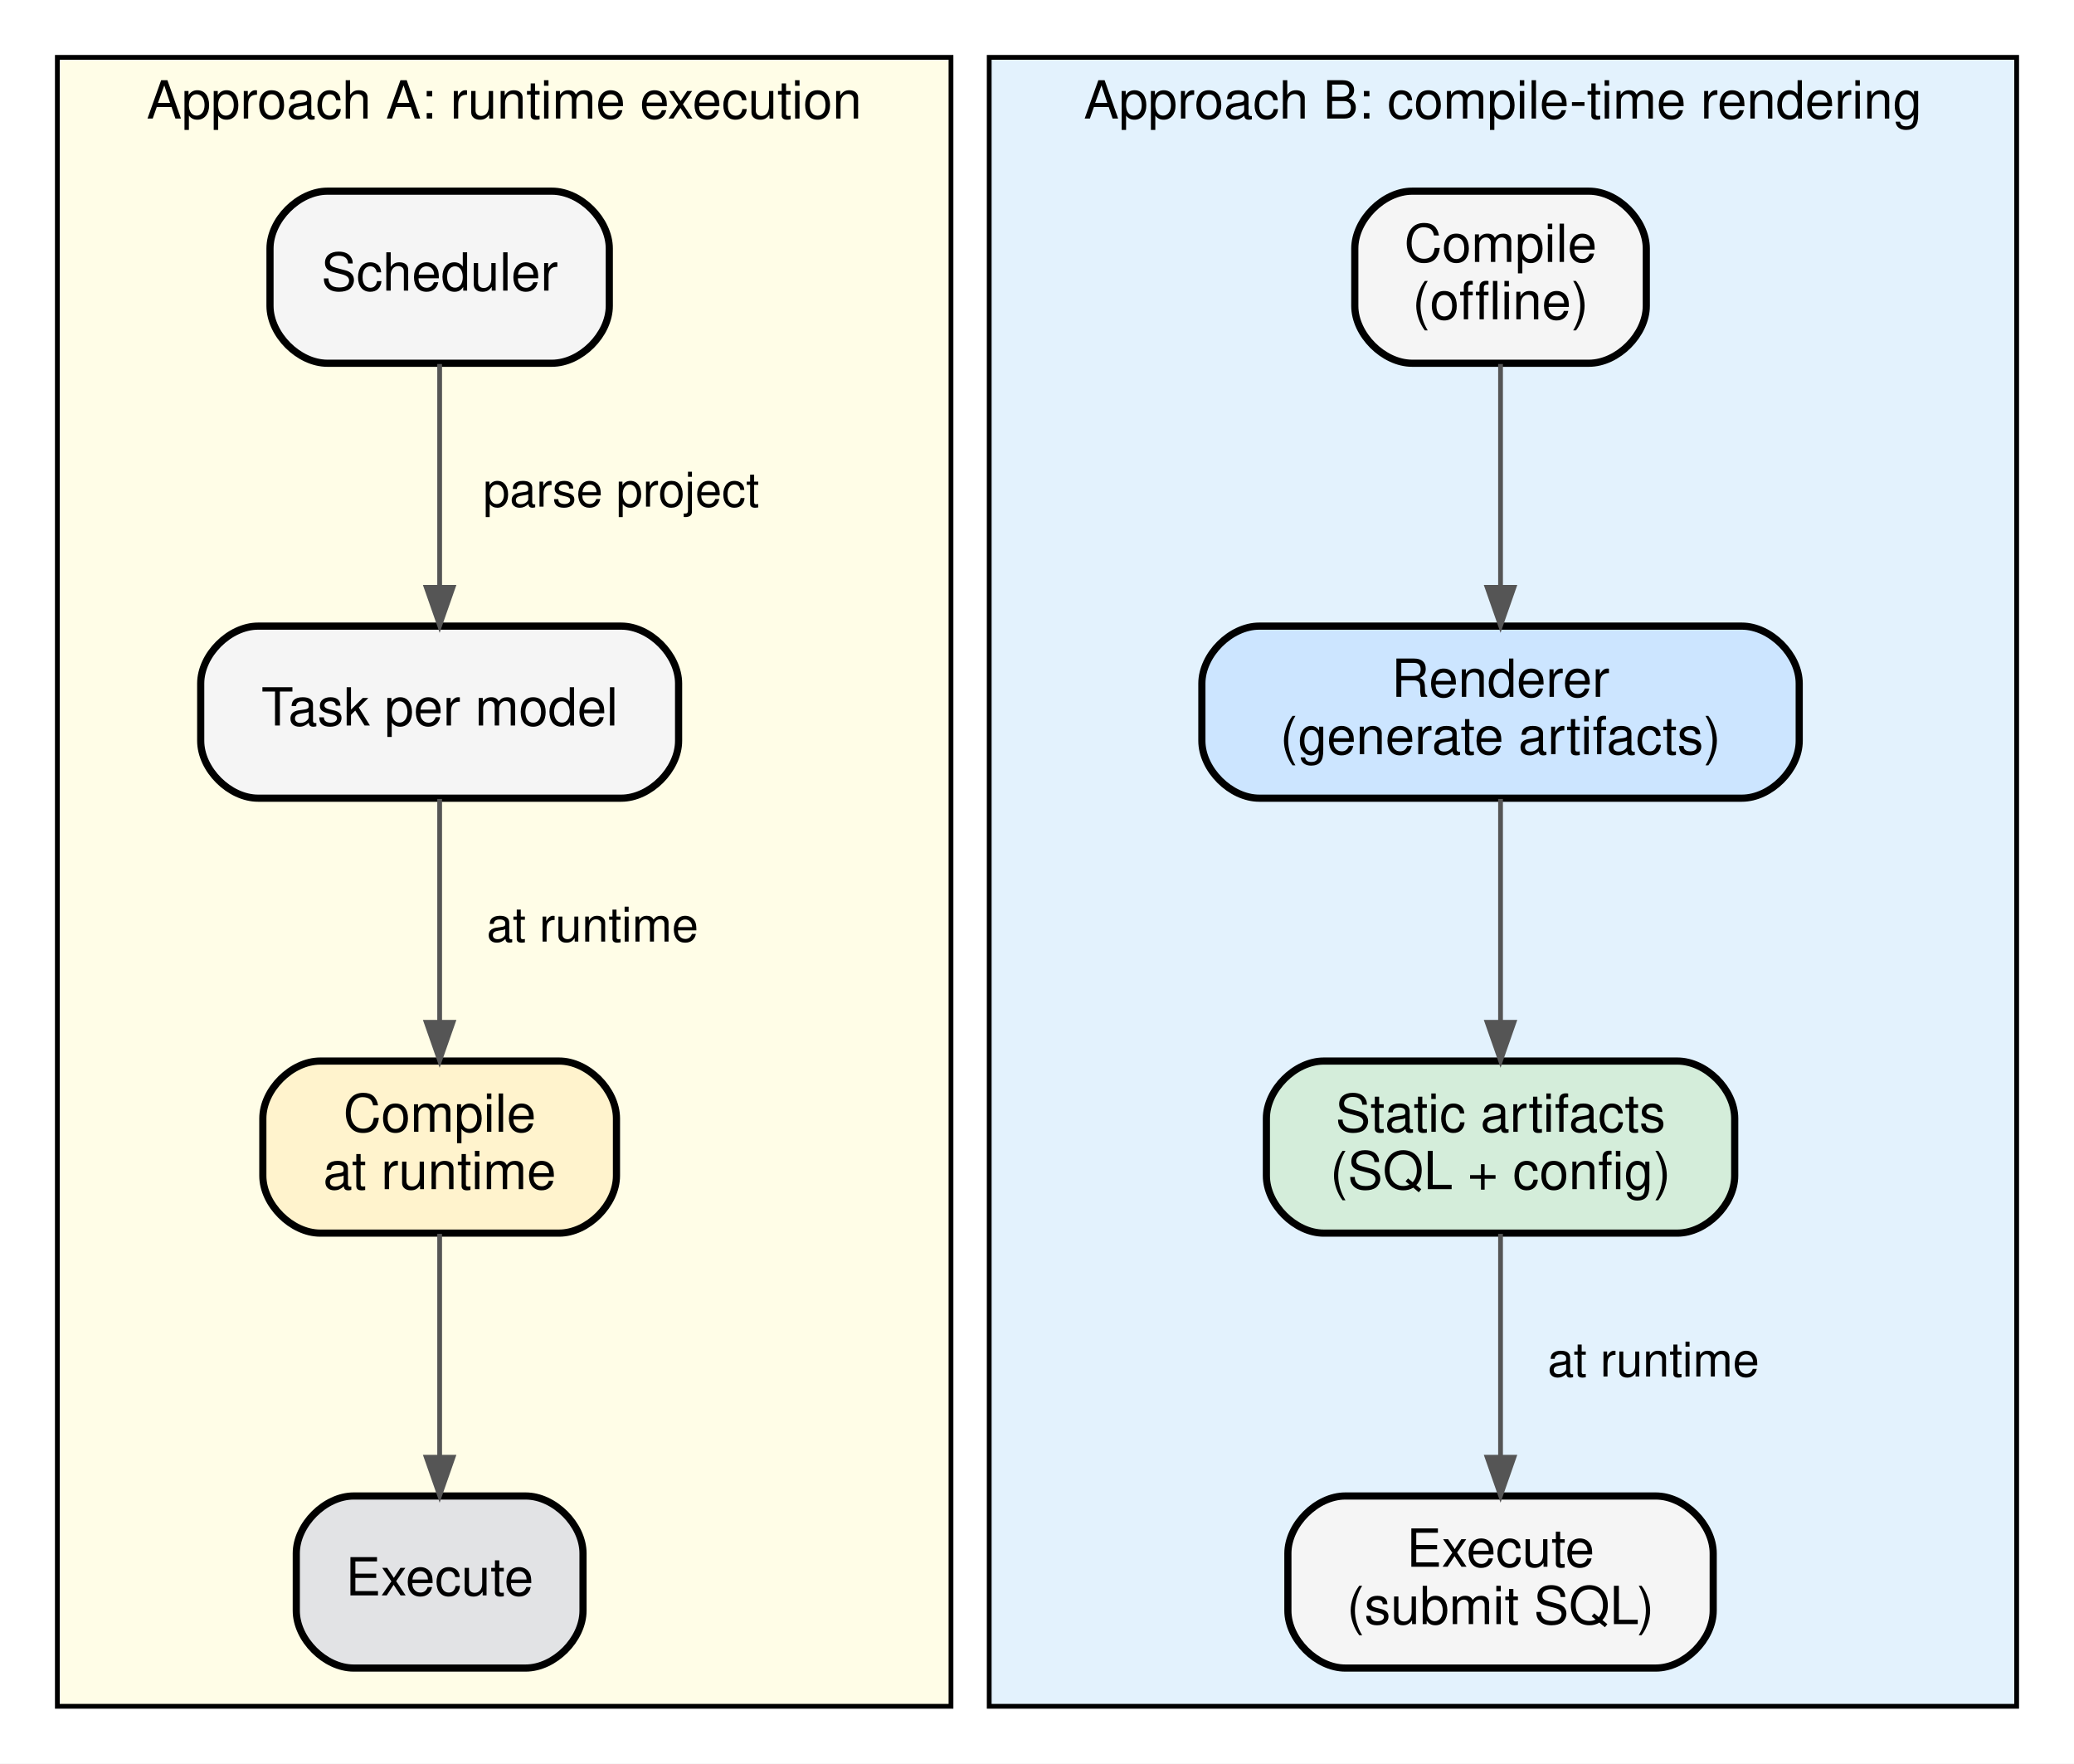
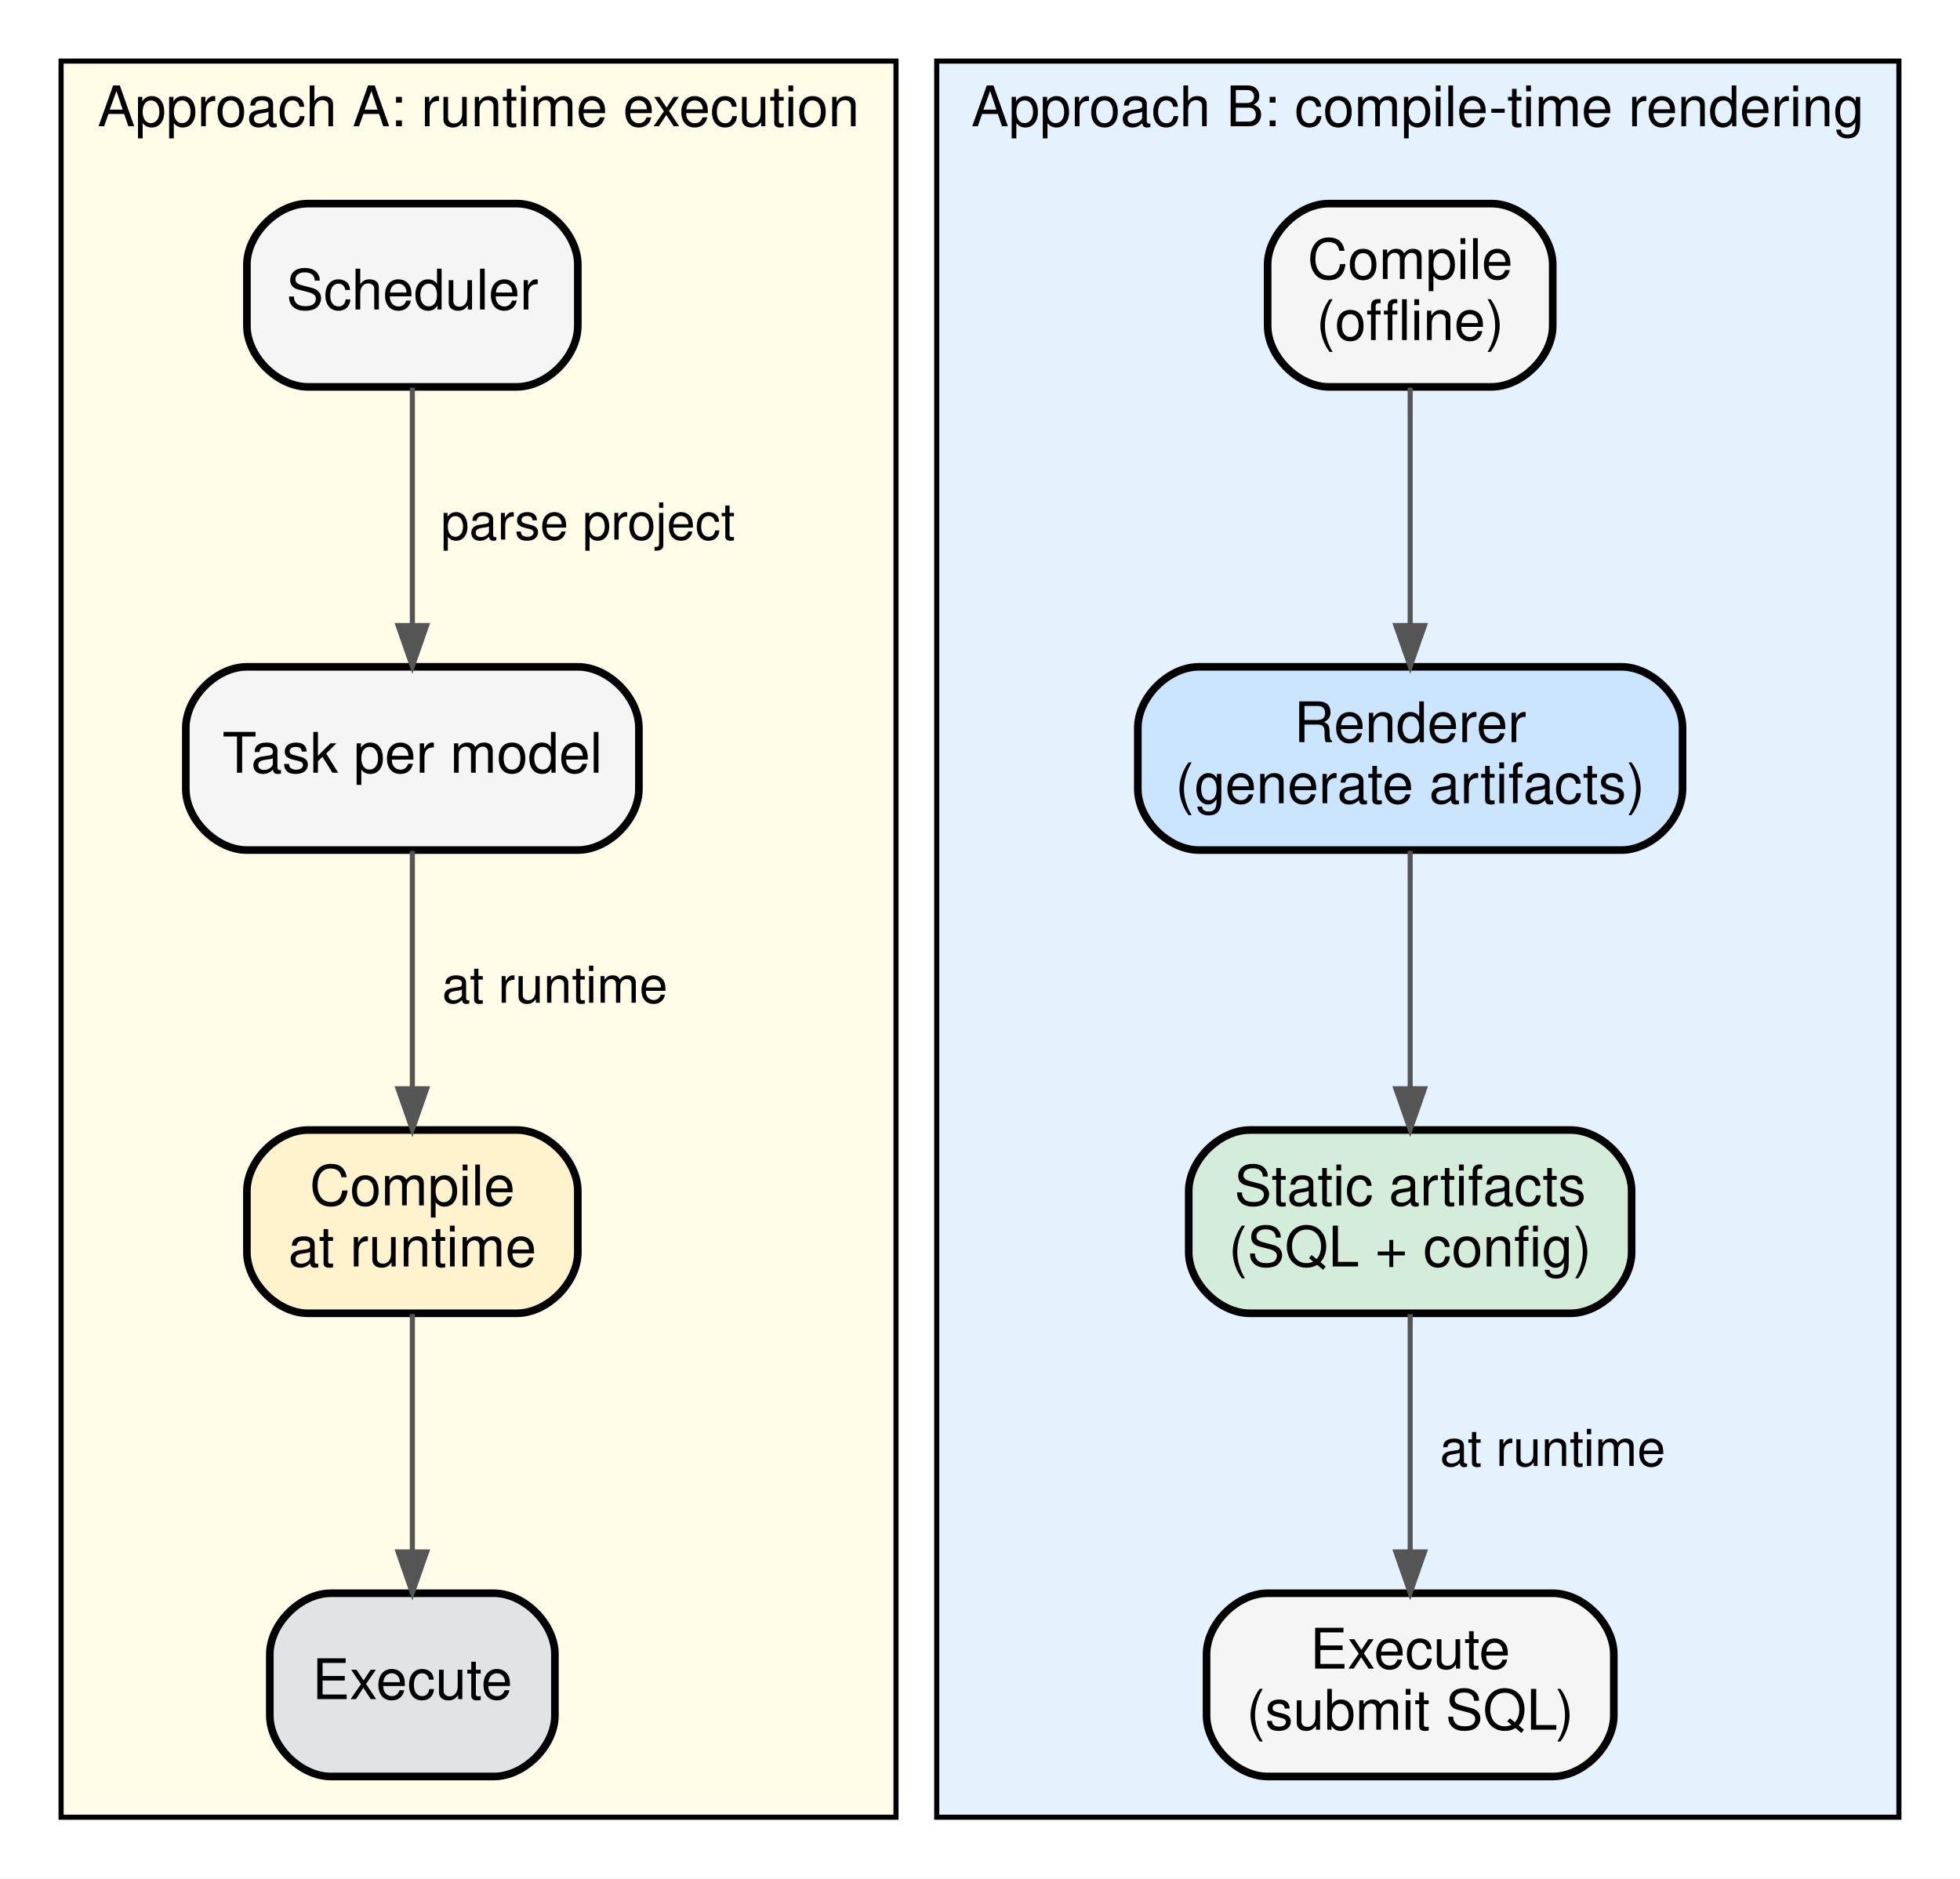
- <svg xmlns="http://www.w3.org/2000/svg" width="434pt" height="369pt" viewBox="0.00 0.00 434.00 369.00">
+ <svg xmlns="http://www.w3.org/2000/svg" width="385pt" height="369pt" viewBox="0.00 0.00 385.00 369.00">
  <g id="graph0" class="graph" transform="scale(1 1) rotate(0) translate(4 365)">
-     <polygon fill="white" stroke="transparent" points="-4,4 -4,-365 430,-365 430,4 -4,4" />
+     <polygon fill="white" stroke="transparent" points="-4,4 -4,-365 381,-365 381,4 -4,4" />
    <g id="clust1" class="cluster">
-       <polygon fill="#fffde7" stroke="black" points="8,-8 8,-353 195,-353 195,-8 8,-8" />
-       <text text-anchor="middle" x="101.5" y="-340.2" font-family="Helvetica,sans-Serif" font-size="11.00">Approach A: runtime execution</text>
+       <polygon fill="#fffde7" stroke="black" points="8,-8 8,-353 172,-353 172,-8 8,-8" />
+       <text text-anchor="middle" x="90" y="-340.2" font-family="Helvetica,sans-Serif" font-size="11.00">Approach A: runtime execution</text>
    </g>
    <g id="clust2" class="cluster">
-       <polygon fill="#e3f2fd" stroke="black" points="203,-8 203,-353 418,-353 418,-8 203,-8" />
-       <text text-anchor="middle" x="310.5" y="-340.2" font-family="Helvetica,sans-Serif" font-size="11.00">Approach B: compile-time rendering</text>
+       <polygon fill="#e3f2fd" stroke="black" points="180,-8 180,-353 369,-353 369,-8 180,-8" />
+       <text text-anchor="middle" x="274.5" y="-340.2" font-family="Helvetica,sans-Serif" font-size="11.00">Approach B: compile-time rendering</text>
    </g>
    <g id="node1" class="node">
-       <path fill="#f5f5f5" stroke="black" stroke-width="1.5" d="M111.5,-325C111.5,-325 64.5,-325 64.5,-325 58.5,-325 52.5,-319 52.5,-313 52.5,-313 52.5,-301 52.5,-301 52.5,-295 58.5,-289 64.5,-289 64.5,-289 111.5,-289 111.5,-289 117.5,-289 123.5,-295 123.5,-301 123.5,-301 123.5,-313 123.5,-313 123.5,-319 117.5,-325 111.5,-325" />
-       <text text-anchor="middle" x="88" y="-304.2" font-family="Helvetica,sans-Serif" font-size="11.00">Scheduler</text>
+       <path fill="#f5f5f5" stroke="black" stroke-width="1.5" d="M97.5,-325C97.5,-325 56.5,-325 56.5,-325 50.5,-325 44.5,-319 44.5,-313 44.5,-313 44.5,-301 44.5,-301 44.5,-295 50.5,-289 56.5,-289 56.5,-289 97.5,-289 97.5,-289 103.5,-289 109.5,-295 109.5,-301 109.5,-301 109.5,-313 109.5,-313 109.5,-319 103.5,-325 97.5,-325" />
+       <text text-anchor="middle" x="77" y="-304.2" font-family="Helvetica,sans-Serif" font-size="11.00">Scheduler</text>
    </g>
    <g id="node2" class="node">
-       <path fill="#f5f5f5" stroke="black" stroke-width="1.5" d="M126,-234C126,-234 50,-234 50,-234 44,-234 38,-228 38,-222 38,-222 38,-210 38,-210 38,-204 44,-198 50,-198 50,-198 126,-198 126,-198 132,-198 138,-204 138,-210 138,-210 138,-222 138,-222 138,-228 132,-234 126,-234" />
-       <text text-anchor="middle" x="88" y="-213.2" font-family="Helvetica,sans-Serif" font-size="11.00">Task per model</text>
+       <path fill="#f5f5f5" stroke="black" stroke-width="1.5" d="M109.5,-234C109.5,-234 44.5,-234 44.5,-234 38.5,-234 32.5,-228 32.5,-222 32.5,-222 32.5,-210 32.5,-210 32.5,-204 38.5,-198 44.5,-198 44.5,-198 109.5,-198 109.5,-198 115.5,-198 121.5,-204 121.5,-210 121.5,-210 121.5,-222 121.5,-222 121.5,-228 115.5,-234 109.5,-234" />
+       <text text-anchor="middle" x="77" y="-213.2" font-family="Helvetica,sans-Serif" font-size="11.00">Task per model</text>
    </g>
    <g id="edge1" class="edge">
-       <path fill="none" stroke="#555555" d="M88,-288.84C88,-275.67 88,-257.27 88,-242.39" />
-       <polygon fill="#555555" stroke="#555555" points="90.8,-242.11 88,-234.11 85.2,-242.11 90.8,-242.11" />
-       <text text-anchor="middle" x="126" y="-259" font-family="Helvetica,sans-Serif" font-size="10.00">  parse project  </text>
+       <path fill="none" stroke="#555555" d="M77,-288.84C77,-275.67 77,-257.27 77,-242.39" />
+       <polygon fill="#555555" stroke="#555555" points="79.8,-242.11 77,-234.11 74.2,-242.11 79.8,-242.11" />
+       <text text-anchor="middle" x="111.5" y="-259" font-family="Helvetica,sans-Serif" font-size="10.00">  parse project  </text>
    </g>
    <g id="node3" class="node">
-       <path fill="#fff3cd" stroke="black" stroke-width="1.5" d="M113,-143C113,-143 63,-143 63,-143 57,-143 51,-137 51,-131 51,-131 51,-119 51,-119 51,-113 57,-107 63,-107 63,-107 113,-107 113,-107 119,-107 125,-113 125,-119 125,-119 125,-131 125,-131 125,-137 119,-143 113,-143" />
-       <text text-anchor="middle" x="88" y="-128.2" font-family="Helvetica,sans-Serif" font-size="11.00">Compile</text>
-       <text text-anchor="middle" x="88" y="-116.2" font-family="Helvetica,sans-Serif" font-size="11.00">at runtime</text>
+       <path fill="#fff3cd" stroke="black" stroke-width="1.5" d="M97.5,-143C97.5,-143 56.5,-143 56.5,-143 50.5,-143 44.5,-137 44.5,-131 44.5,-131 44.5,-119 44.5,-119 44.5,-113 50.5,-107 56.5,-107 56.5,-107 97.5,-107 97.5,-107 103.5,-107 109.5,-113 109.5,-119 109.5,-119 109.5,-131 109.5,-131 109.5,-137 103.5,-143 97.5,-143" />
+       <text text-anchor="middle" x="77" y="-128.2" font-family="Helvetica,sans-Serif" font-size="11.00">Compile</text>
+       <text text-anchor="middle" x="77" y="-116.2" font-family="Helvetica,sans-Serif" font-size="11.00">at runtime</text>
    </g>
    <g id="edge2" class="edge">
-       <path fill="none" stroke="#555555" d="M88,-197.84C88,-184.67 88,-166.27 88,-151.39" />
-       <polygon fill="#555555" stroke="#555555" points="90.8,-151.11 88,-143.11 85.2,-151.11 90.8,-151.11" />
-       <text text-anchor="middle" x="120" y="-168" font-family="Helvetica,sans-Serif" font-size="10.00">  at runtime  </text>
+       <path fill="none" stroke="#555555" d="M77,-197.84C77,-184.67 77,-166.27 77,-151.39" />
+       <polygon fill="#555555" stroke="#555555" points="79.8,-151.11 77,-143.11 74.2,-151.11 79.8,-151.11" />
+       <text text-anchor="middle" x="105" y="-168" font-family="Helvetica,sans-Serif" font-size="10.00">  at runtime  </text>
    </g>
    <g id="node4" class="node">
-       <path fill="#e2e3e5" stroke="black" stroke-width="1.5" d="M106,-52C106,-52 70,-52 70,-52 64,-52 58,-46 58,-40 58,-40 58,-28 58,-28 58,-22 64,-16 70,-16 70,-16 106,-16 106,-16 112,-16 118,-22 118,-28 118,-28 118,-40 118,-40 118,-46 112,-52 106,-52" />
-       <text text-anchor="middle" x="88" y="-31.2" font-family="Helvetica,sans-Serif" font-size="11.00">Execute</text>
+       <path fill="#e2e3e5" stroke="black" stroke-width="1.5" d="M93,-52C93,-52 61,-52 61,-52 55,-52 49,-46 49,-40 49,-40 49,-28 49,-28 49,-22 55,-16 61,-16 61,-16 93,-16 93,-16 99,-16 105,-22 105,-28 105,-28 105,-40 105,-40 105,-46 99,-52 93,-52" />
+       <text text-anchor="middle" x="77" y="-31.2" font-family="Helvetica,sans-Serif" font-size="11.00">Execute</text>
    </g>
    <g id="edge3" class="edge">
-       <path fill="none" stroke="#555555" d="M88,-106.84C88,-93.67 88,-75.27 88,-60.39" />
-       <polygon fill="#555555" stroke="#555555" points="90.8,-60.11 88,-52.11 85.2,-60.11 90.8,-60.11" />
+       <path fill="none" stroke="#555555" d="M77,-106.84C77,-93.67 77,-75.27 77,-60.39" />
+       <polygon fill="#555555" stroke="#555555" points="79.8,-60.11 77,-52.11 74.2,-60.11 79.8,-60.11" />
    </g>
    <g id="node5" class="node">
-       <path fill="#f5f5f5" stroke="black" stroke-width="1.5" d="M328.5,-325C328.5,-325 291.5,-325 291.5,-325 285.5,-325 279.5,-319 279.5,-313 279.5,-313 279.5,-301 279.5,-301 279.5,-295 285.5,-289 291.5,-289 291.5,-289 328.5,-289 328.5,-289 334.5,-289 340.5,-295 340.5,-301 340.5,-301 340.5,-313 340.5,-313 340.5,-319 334.5,-325 328.5,-325" />
-       <text text-anchor="middle" x="310" y="-310.2" font-family="Helvetica,sans-Serif" font-size="11.00">Compile</text>
-       <text text-anchor="middle" x="310" y="-298.2" font-family="Helvetica,sans-Serif" font-size="11.00">(offline)</text>
+       <path fill="#f5f5f5" stroke="black" stroke-width="1.5" d="M289,-325C289,-325 257,-325 257,-325 251,-325 245,-319 245,-313 245,-313 245,-301 245,-301 245,-295 251,-289 257,-289 257,-289 289,-289 289,-289 295,-289 301,-295 301,-301 301,-301 301,-313 301,-313 301,-319 295,-325 289,-325" />
+       <text text-anchor="middle" x="273" y="-310.2" font-family="Helvetica,sans-Serif" font-size="11.00">Compile</text>
+       <text text-anchor="middle" x="273" y="-298.2" font-family="Helvetica,sans-Serif" font-size="11.00">(offline)</text>
    </g>
    <g id="node6" class="node">
-       <path fill="#cce5ff" stroke="black" stroke-width="1.5" d="M360.5,-234C360.5,-234 259.5,-234 259.5,-234 253.5,-234 247.5,-228 247.5,-222 247.5,-222 247.5,-210 247.5,-210 247.5,-204 253.5,-198 259.5,-198 259.5,-198 360.5,-198 360.5,-198 366.5,-198 372.5,-204 372.5,-210 372.5,-210 372.5,-222 372.5,-222 372.5,-228 366.5,-234 360.5,-234" />
-       <text text-anchor="middle" x="310" y="-219.2" font-family="Helvetica,sans-Serif" font-size="11.00">Renderer</text>
-       <text text-anchor="middle" x="310" y="-207.2" font-family="Helvetica,sans-Serif" font-size="11.00">(generate artifacts)</text>
+       <path fill="#cce5ff" stroke="black" stroke-width="1.5" d="M314.5,-234C314.5,-234 231.5,-234 231.5,-234 225.5,-234 219.5,-228 219.5,-222 219.5,-222 219.5,-210 219.5,-210 219.5,-204 225.5,-198 231.5,-198 231.5,-198 314.5,-198 314.5,-198 320.5,-198 326.5,-204 326.5,-210 326.5,-210 326.5,-222 326.5,-222 326.5,-228 320.5,-234 314.5,-234" />
+       <text text-anchor="middle" x="273" y="-219.2" font-family="Helvetica,sans-Serif" font-size="11.00">Renderer</text>
+       <text text-anchor="middle" x="273" y="-207.2" font-family="Helvetica,sans-Serif" font-size="11.00">(generate artifacts)</text>
    </g>
    <g id="edge4" class="edge">
-       <path fill="none" stroke="#555555" d="M310,-288.84C310,-275.67 310,-257.27 310,-242.39" />
-       <polygon fill="#555555" stroke="#555555" points="312.8,-242.11 310,-234.11 307.2,-242.11 312.8,-242.11" />
+       <path fill="none" stroke="#555555" d="M273,-288.84C273,-275.67 273,-257.27 273,-242.39" />
+       <polygon fill="#555555" stroke="#555555" points="275.8,-242.11 273,-234.11 270.2,-242.11 275.8,-242.11" />
    </g>
    <g id="node7" class="node">
-       <path fill="#d4edda" stroke="black" stroke-width="1.5" d="M347,-143C347,-143 273,-143 273,-143 267,-143 261,-137 261,-131 261,-131 261,-119 261,-119 261,-113 267,-107 273,-107 273,-107 347,-107 347,-107 353,-107 359,-113 359,-119 359,-119 359,-131 359,-131 359,-137 353,-143 347,-143" />
-       <text text-anchor="middle" x="310" y="-128.2" font-family="Helvetica,sans-Serif" font-size="11.00">Static artifacts</text>
-       <text text-anchor="middle" x="310" y="-116.2" font-family="Helvetica,sans-Serif" font-size="11.00">(SQL + config)</text>
+       <path fill="#d4edda" stroke="black" stroke-width="1.5" d="M304.5,-143C304.5,-143 241.5,-143 241.5,-143 235.5,-143 229.5,-137 229.5,-131 229.5,-131 229.5,-119 229.5,-119 229.5,-113 235.5,-107 241.5,-107 241.5,-107 304.5,-107 304.5,-107 310.5,-107 316.5,-113 316.5,-119 316.5,-119 316.5,-131 316.5,-131 316.5,-137 310.5,-143 304.5,-143" />
+       <text text-anchor="middle" x="273" y="-128.2" font-family="Helvetica,sans-Serif" font-size="11.00">Static artifacts</text>
+       <text text-anchor="middle" x="273" y="-116.2" font-family="Helvetica,sans-Serif" font-size="11.00">(SQL + config)</text>
    </g>
    <g id="edge5" class="edge">
-       <path fill="none" stroke="#555555" d="M310,-197.84C310,-184.67 310,-166.27 310,-151.39" />
-       <polygon fill="#555555" stroke="#555555" points="312.8,-151.11 310,-143.11 307.2,-151.11 312.8,-151.11" />
+       <path fill="none" stroke="#555555" d="M273,-197.84C273,-184.67 273,-166.27 273,-151.39" />
+       <polygon fill="#555555" stroke="#555555" points="275.8,-151.11 273,-143.11 270.2,-151.11 275.8,-151.11" />
    </g>
    <g id="node8" class="node">
-       <path fill="#f5f5f5" stroke="black" stroke-width="1.5" d="M342.5,-52C342.5,-52 277.5,-52 277.5,-52 271.5,-52 265.5,-46 265.5,-40 265.5,-40 265.5,-28 265.5,-28 265.5,-22 271.5,-16 277.5,-16 277.5,-16 342.5,-16 342.5,-16 348.5,-16 354.5,-22 354.5,-28 354.5,-28 354.5,-40 354.5,-40 354.5,-46 348.5,-52 342.5,-52" />
-       <text text-anchor="middle" x="310" y="-37.2" font-family="Helvetica,sans-Serif" font-size="11.00">Execute</text>
-       <text text-anchor="middle" x="310" y="-25.2" font-family="Helvetica,sans-Serif" font-size="11.00">(submit SQL)</text>
+       <path fill="#f5f5f5" stroke="black" stroke-width="1.5" d="M301,-52C301,-52 245,-52 245,-52 239,-52 233,-46 233,-40 233,-40 233,-28 233,-28 233,-22 239,-16 245,-16 245,-16 301,-16 301,-16 307,-16 313,-22 313,-28 313,-28 313,-40 313,-40 313,-46 307,-52 301,-52" />
+       <text text-anchor="middle" x="273" y="-37.2" font-family="Helvetica,sans-Serif" font-size="11.00">Execute</text>
+       <text text-anchor="middle" x="273" y="-25.2" font-family="Helvetica,sans-Serif" font-size="11.00">(submit SQL)</text>
    </g>
    <g id="edge6" class="edge">
-       <path fill="none" stroke="#555555" d="M310,-106.84C310,-93.67 310,-75.27 310,-60.39" />
-       <polygon fill="#555555" stroke="#555555" points="312.8,-60.11 310,-52.11 307.2,-60.11 312.8,-60.11" />
-       <text text-anchor="middle" x="342" y="-77" font-family="Helvetica,sans-Serif" font-size="10.00">  at runtime  </text>
+       <path fill="none" stroke="#555555" d="M273,-106.84C273,-93.67 273,-75.27 273,-60.39" />
+       <polygon fill="#555555" stroke="#555555" points="275.8,-60.11 273,-52.11 270.2,-60.11 275.8,-60.11" />
+       <text text-anchor="middle" x="301" y="-77" font-family="Helvetica,sans-Serif" font-size="10.00">  at runtime  </text>
    </g>
  </g>
</svg>
